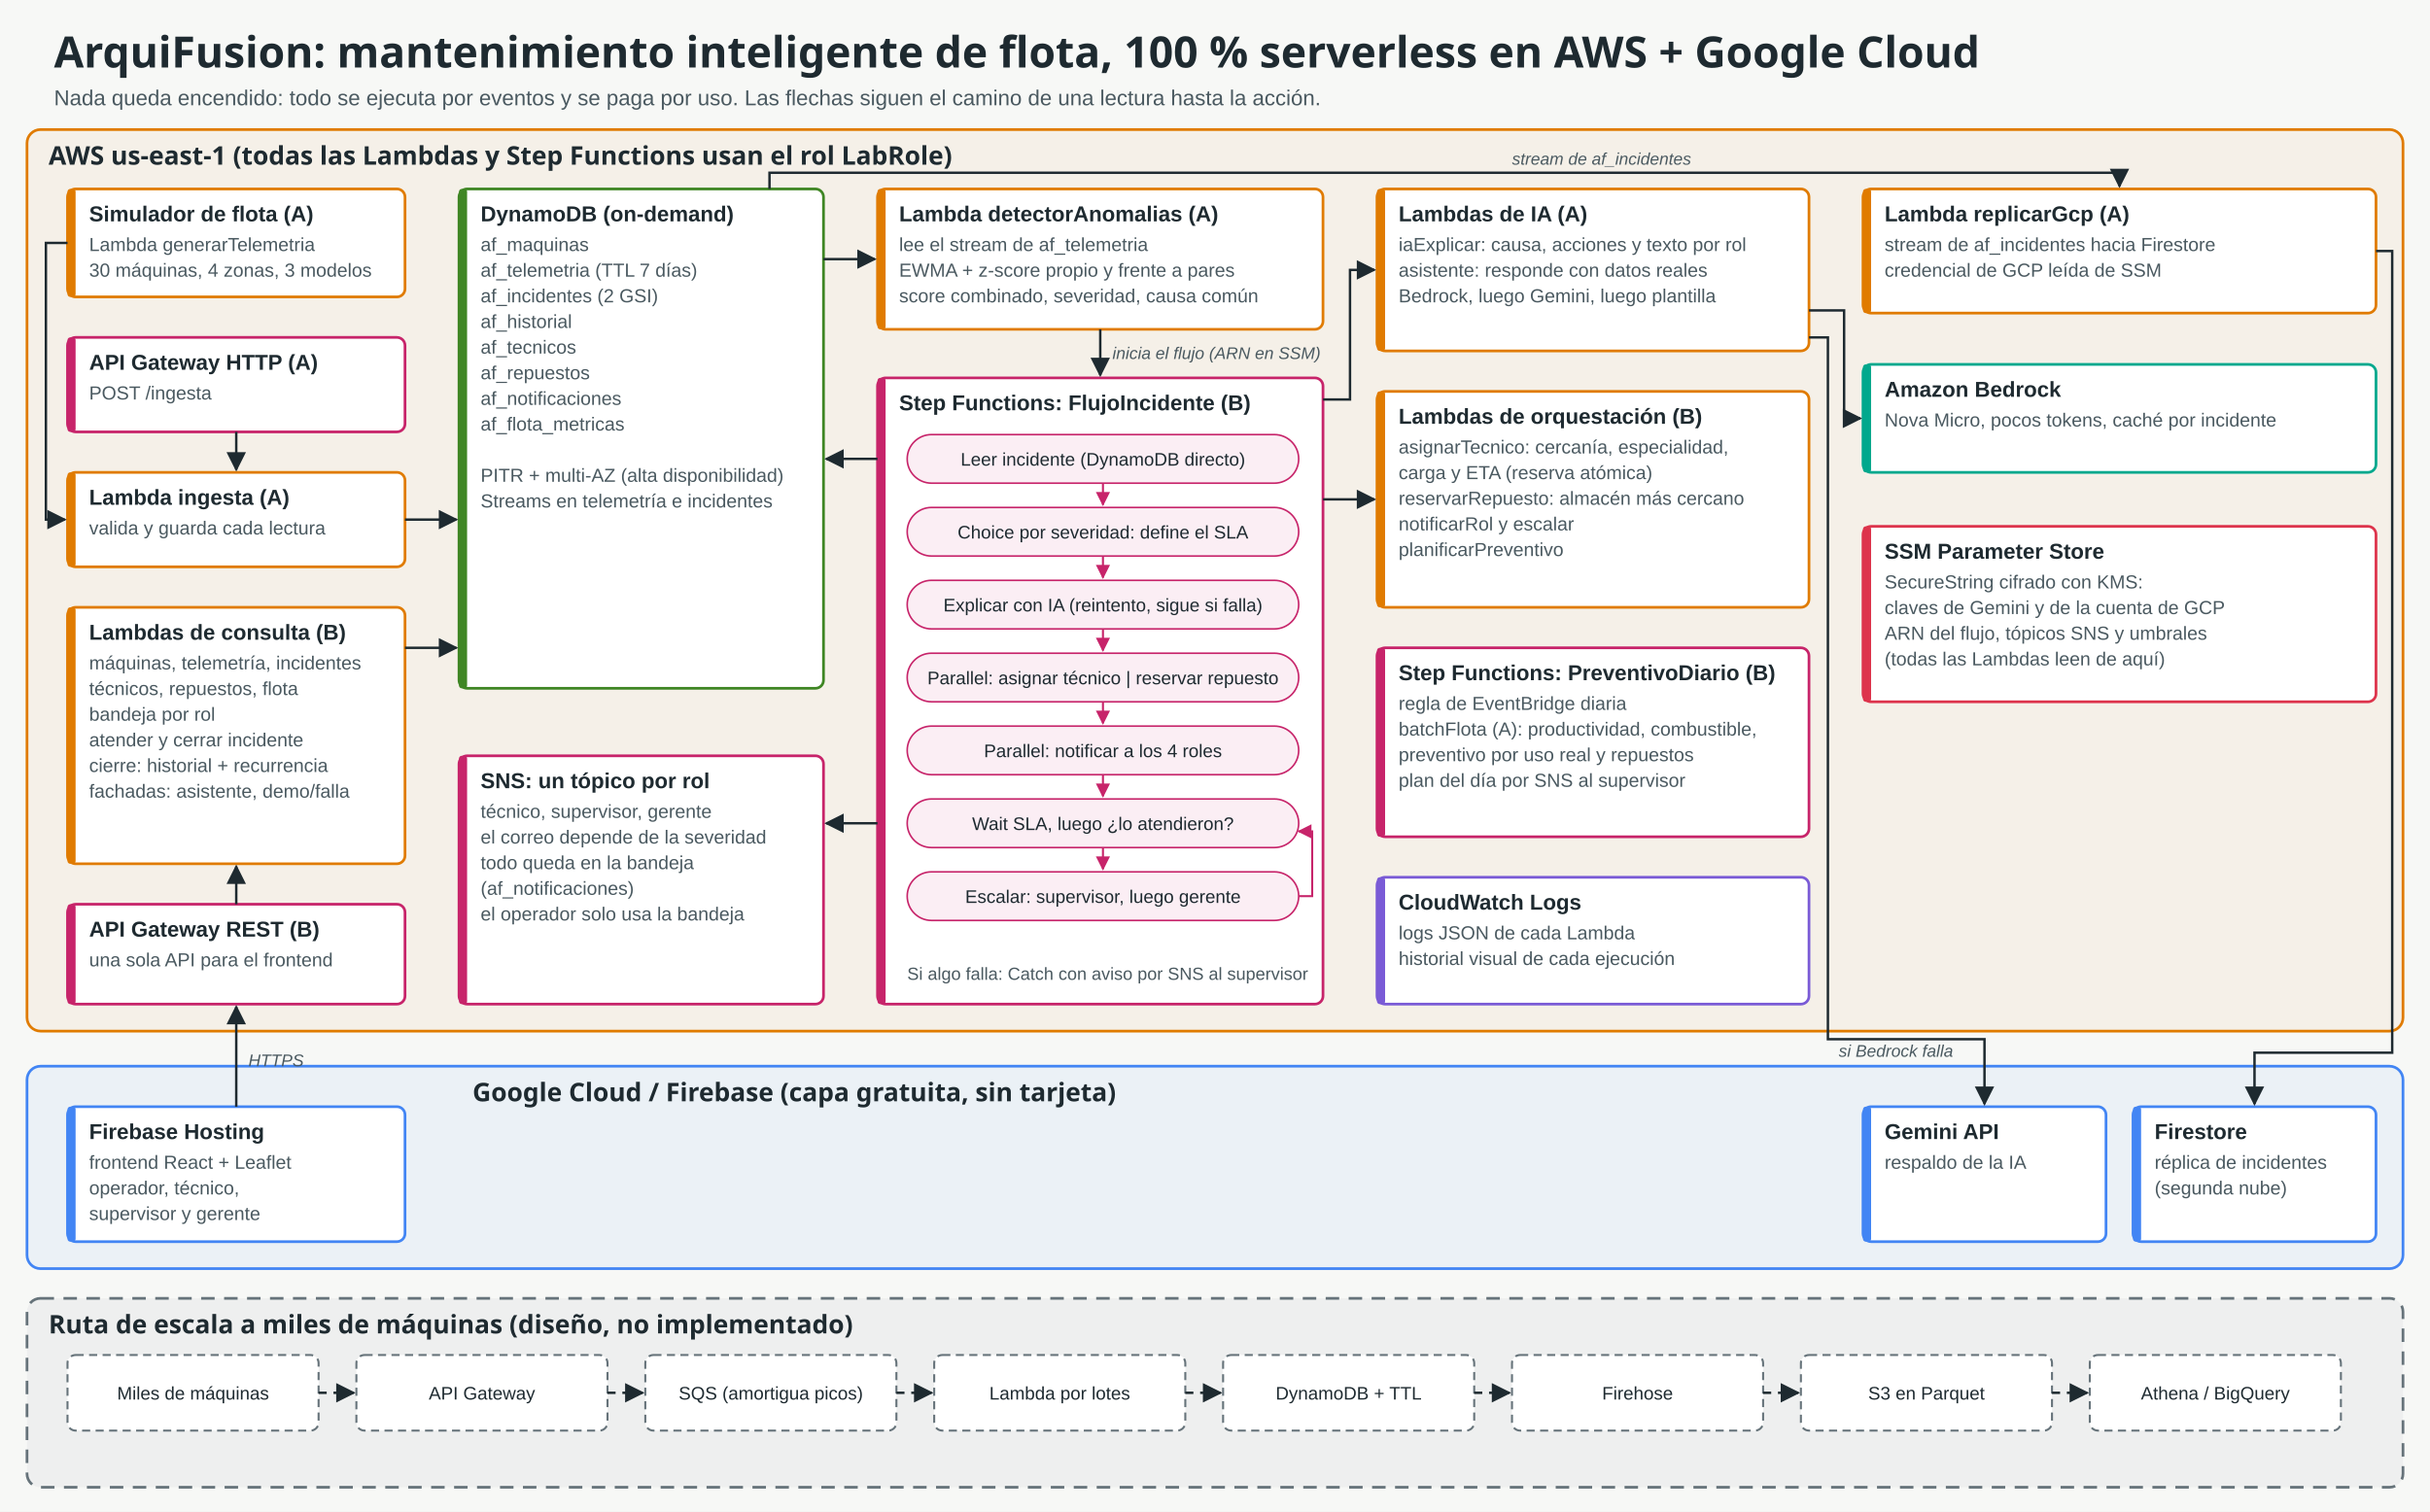
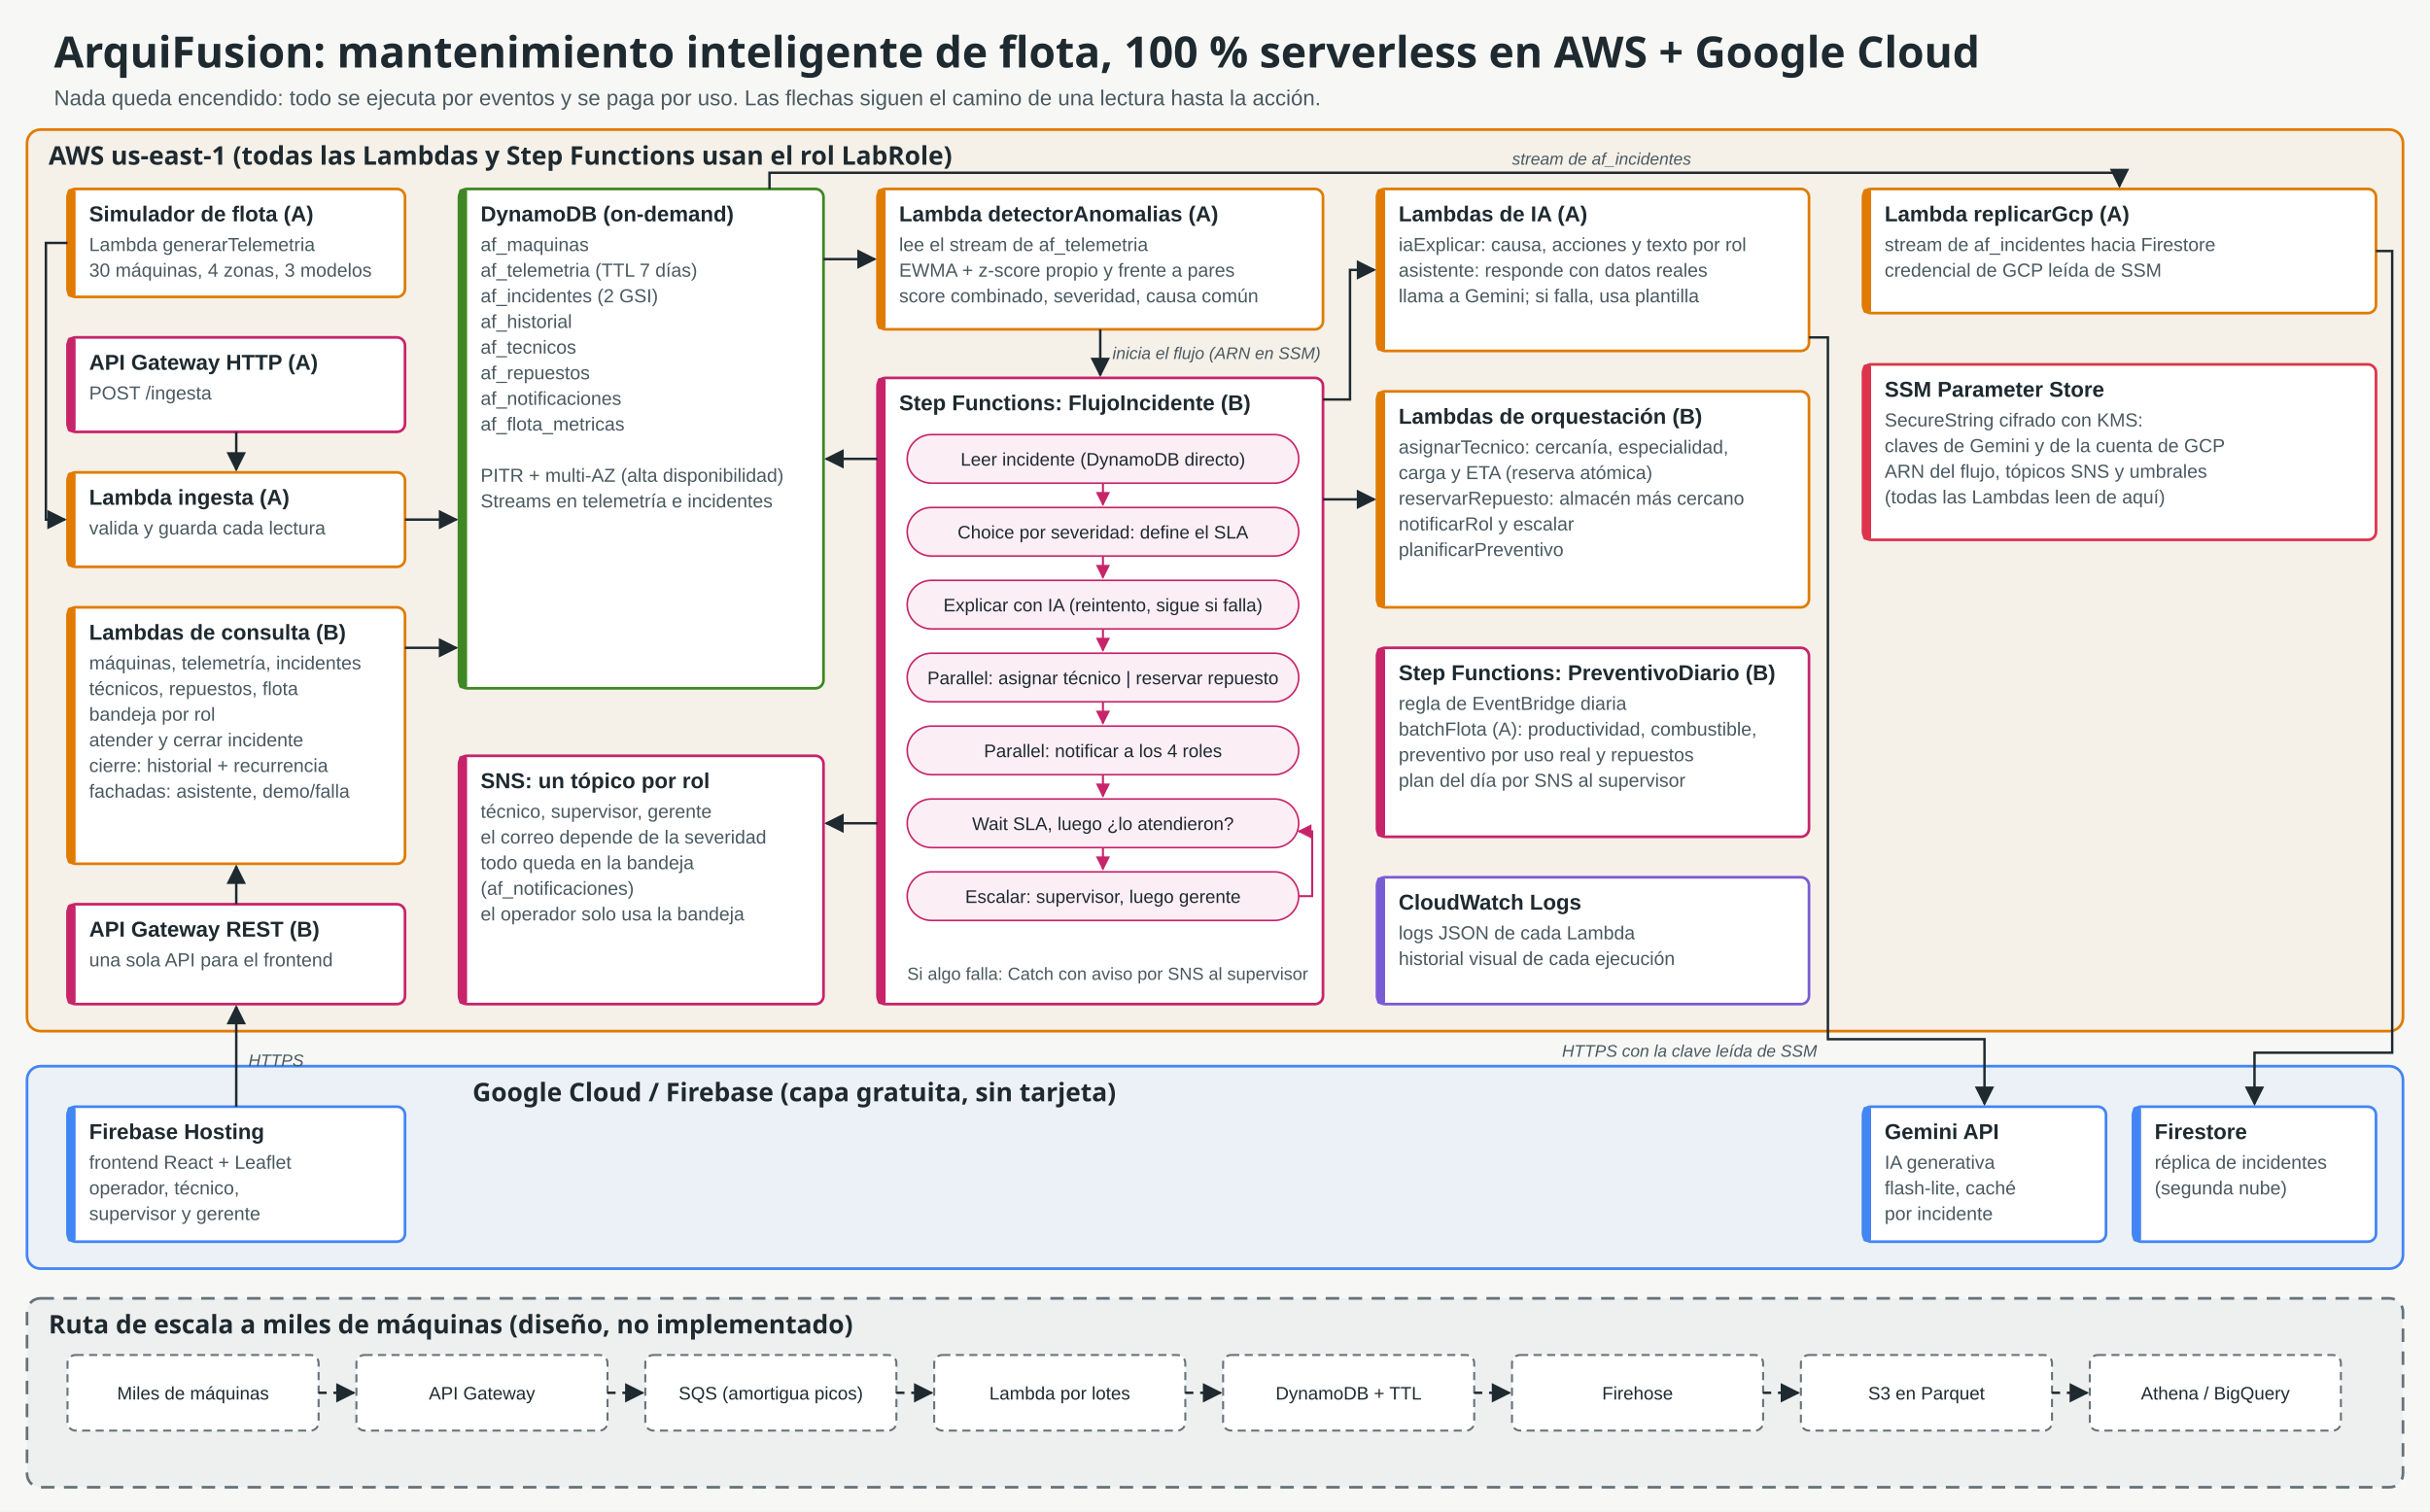
<svg xmlns="http://www.w3.org/2000/svg" width="1800" height="1120" viewBox="0 0 1800 1120">
  <defs>
    <marker id="punta" viewBox="0 0 10 10" refX="9" refY="5" markerWidth="8" markerHeight="8" orient="auto-start-reverse">
      <path d="M0,0 L10,5 L0,10 z" fill="#1e2a30" />
    </marker>
    <marker id="puntaRosa" viewBox="0 0 10 10" refX="9" refY="5" markerWidth="7" markerHeight="7" orient="auto-start-reverse">
      <path d="M0,0 L10,5 L0,10 z" fill="#C7246A" />
    </marker>
    <style>
    text { font-family: Barlow, 'Segoe UI', Arial, sans-serif; fill: #1e2a30; }
    .h { font-family: 'Barlow Condensed', 'Arial Narrow', sans-serif; font-size: 32px; font-weight: 700; }
    .s { font-size: 16px; fill: #4a5960; }
    .r { font-family: 'Barlow Condensed', 'Arial Narrow', sans-serif; font-size: 19px; font-weight: 700; }
    .t { font-size: 16px; font-weight: 600; }
    .l { fill: #4a5960; }
    .p { font-size: 13.5px; font-weight: 500; }
    .e { font-size: 12.5px; fill: #4a5960; font-style: italic; }
  </style>
  </defs>
  <rect width="1800" height="1120" fill="#f7f8f6" />
  <text x="40" y="50" class="h">ArquiFusion: mantenimiento inteligente de flota, 100 % serverless en AWS + Google Cloud</text>
  <text x="40" y="78" class="s">Nada queda encendido: todo se ejecuta por eventos y se paga por uso. Las flechas siguen el camino de una lectura hasta la acción.</text>
  <rect x="20" y="96" width="1760" height="668" rx="10" fill="#E07B00" fill-opacity=".06" stroke="#E07B00" stroke-width="2" />
  <text x="36" y="122" class="r" fill="#E07B00">AWS us-east-1 (todas las Lambdas y Step Functions usan el rol LabRole)</text>
  <rect x="20" y="790" width="1760" height="150" rx="10" fill="#4285F4" fill-opacity=".06" stroke="#4285F4" stroke-width="2" />
  <text x="350" y="816" class="r" fill="#4285F4">Google Cloud / Firebase (capa gratuita, sin tarjeta)</text>
  <rect x="20" y="962" width="1760" height="140" rx="10" fill="#66737A" fill-opacity=".06" stroke="#66737A" stroke-width="2" stroke-dasharray="10 7" />
  <text x="36" y="988" class="r" fill="#66737A">Ruta de escala a miles de máquinas (diseño, no implementado)</text>
  <rect x="50" y="140" width="250" height="80" rx="6" fill="#fff" stroke="#E07B00" stroke-width="2" />
  <rect x="50" y="140" width="6" height="80" rx="2" fill="#E07B00" />
  <text x="66" y="164" class="t">Simulador de flota (A)</text>
  <text x="66" y="186" class="l" font-size="14">Lambda generarTelemetria</text>
  <text x="66" y="205" class="l" font-size="14">30 máquinas, 4 zonas, 3 modelos</text>
  <rect x="50" y="250" width="250" height="70" rx="6" fill="#fff" stroke="#C7246A" stroke-width="2" />
  <rect x="50" y="250" width="6" height="70" rx="2" fill="#C7246A" />
  <text x="66" y="274" class="t">API Gateway HTTP (A)</text>
  <text x="66" y="296" class="l" font-size="14">POST /ingesta</text>
  <rect x="50" y="350" width="250" height="70" rx="6" fill="#fff" stroke="#E07B00" stroke-width="2" />
  <rect x="50" y="350" width="6" height="70" rx="2" fill="#E07B00" />
  <text x="66" y="374" class="t">Lambda ingesta (A)</text>
  <text x="66" y="396" class="l" font-size="14">valida y guarda cada lectura</text>
  <rect x="50" y="450" width="250" height="190" rx="6" fill="#fff" stroke="#E07B00" stroke-width="2" />
  <rect x="50" y="450" width="6" height="190" rx="2" fill="#E07B00" />
  <text x="66" y="474" class="t">Lambdas de consulta (B)</text>
  <text x="66" y="496" class="l" font-size="14">máquinas, telemetría, incidentes</text>
  <text x="66" y="515" class="l" font-size="14">técnicos, repuestos, flota</text>
  <text x="66" y="534" class="l" font-size="14">bandeja por rol</text>
  <text x="66" y="553" class="l" font-size="14">atender y cerrar incidente</text>
  <text x="66" y="572" class="l" font-size="14">cierre: historial + recurrencia</text>
  <text x="66" y="591" class="l" font-size="14">fachadas: asistente, demo/falla</text>
  <rect x="50" y="670" width="250" height="74" rx="6" fill="#fff" stroke="#C7246A" stroke-width="2" />
  <rect x="50" y="670" width="6" height="74" rx="2" fill="#C7246A" />
  <text x="66" y="694" class="t">API Gateway REST (B)</text>
  <text x="66" y="716" class="l" font-size="14">una sola API para el frontend</text>
  <rect x="340" y="140" width="270" height="370" rx="6" fill="#fff" stroke="#3F8624" stroke-width="2" />
  <rect x="340" y="140" width="6" height="370" rx="2" fill="#3F8624" />
  <text x="356" y="164" class="t">DynamoDB (on-demand)</text>
  <text x="356" y="186" class="l" font-size="14">af_maquinas</text>
  <text x="356" y="205" class="l" font-size="14">af_telemetria (TTL 7 días)</text>
  <text x="356" y="224" class="l" font-size="14">af_incidentes (2 GSI)</text>
  <text x="356" y="243" class="l" font-size="14">af_historial</text>
  <text x="356" y="262" class="l" font-size="14">af_tecnicos</text>
  <text x="356" y="281" class="l" font-size="14">af_repuestos</text>
  <text x="356" y="300" class="l" font-size="14">af_notificaciones</text>
  <text x="356" y="319" class="l" font-size="14">af_flota_metricas</text>
  <text x="356" y="338" class="l" font-size="14" />
  <text x="356" y="357" class="l" font-size="14">PITR + multi-AZ (alta disponibilidad)</text>
  <text x="356" y="376" class="l" font-size="14">Streams en telemetría e incidentes</text>
  <rect x="340" y="560" width="270" height="184" rx="6" fill="#fff" stroke="#C7246A" stroke-width="2" />
  <rect x="340" y="560" width="6" height="184" rx="2" fill="#C7246A" />
  <text x="356" y="584" class="t">SNS: un tópico por rol</text>
  <text x="356" y="606" class="l" font-size="14">técnico, supervisor, gerente</text>
  <text x="356" y="625" class="l" font-size="14">el correo depende de la severidad</text>
  <text x="356" y="644" class="l" font-size="14">todo queda en la bandeja</text>
  <text x="356" y="663" class="l" font-size="14">(af_notificaciones)</text>
  <text x="356" y="682" class="l" font-size="14">el operador solo usa la bandeja</text>
  <rect x="650" y="140" width="330" height="104" rx="6" fill="#fff" stroke="#E07B00" stroke-width="2" />
  <rect x="650" y="140" width="6" height="104" rx="2" fill="#E07B00" />
  <text x="666" y="164" class="t">Lambda detectorAnomalias (A)</text>
  <text x="666" y="186" class="l" font-size="14">lee el stream de af_telemetria</text>
  <text x="666" y="205" class="l" font-size="14">EWMA + z-score propio y frente a pares</text>
  <text x="666" y="224" class="l" font-size="14">score combinado, severidad, causa común</text>
  <rect x="650" y="280" width="330" height="464" rx="6" fill="#fff" stroke="#C7246A" stroke-width="2" />
  <rect x="650" y="280" width="6" height="464" rx="2" fill="#C7246A" />
  <text x="666" y="304" class="t">Step Functions: FlujoIncidente (B)</text>
  <rect x="672" y="322" width="290" height="36" rx="18" fill="#fbeef4" stroke="#C7246A" stroke-width="1.2" />
  <text x="817" y="345" class="p" text-anchor="middle">Leer incidente (DynamoDB directo)</text>
  <path d="M817,358 L817,374" stroke="#C7246A" stroke-width="1.5" marker-end="url(#puntaRosa)" />
  <rect x="672" y="376" width="290" height="36" rx="18" fill="#fbeef4" stroke="#C7246A" stroke-width="1.2" />
  <text x="817" y="399" class="p" text-anchor="middle">Choice por severidad: define el SLA</text>
  <path d="M817,412 L817,428" stroke="#C7246A" stroke-width="1.5" marker-end="url(#puntaRosa)" />
  <rect x="672" y="430" width="290" height="36" rx="18" fill="#fbeef4" stroke="#C7246A" stroke-width="1.2" />
  <text x="817" y="453" class="p" text-anchor="middle">Explicar con IA (reintento, sigue si falla)</text>
  <path d="M817,466 L817,482" stroke="#C7246A" stroke-width="1.5" marker-end="url(#puntaRosa)" />
  <rect x="672" y="484" width="290" height="36" rx="18" fill="#fbeef4" stroke="#C7246A" stroke-width="1.2" />
  <text x="817" y="507" class="p" text-anchor="middle">Parallel: asignar técnico | reservar repuesto</text>
  <path d="M817,520 L817,536" stroke="#C7246A" stroke-width="1.5" marker-end="url(#puntaRosa)" />
  <rect x="672" y="538" width="290" height="36" rx="18" fill="#fbeef4" stroke="#C7246A" stroke-width="1.2" />
  <text x="817" y="561" class="p" text-anchor="middle">Parallel: notificar a los 4 roles</text>
  <path d="M817,574 L817,590" stroke="#C7246A" stroke-width="1.5" marker-end="url(#puntaRosa)" />
  <rect x="672" y="592" width="290" height="36" rx="18" fill="#fbeef4" stroke="#C7246A" stroke-width="1.2" />
  <text x="817" y="615" class="p" text-anchor="middle">Wait SLA, luego ¿lo atendieron?</text>
  <path d="M817,628 L817,644" stroke="#C7246A" stroke-width="1.5" marker-end="url(#puntaRosa)" />
  <rect x="672" y="646" width="290" height="36" rx="18" fill="#fbeef4" stroke="#C7246A" stroke-width="1.2" />
  <text x="817" y="669" class="p" text-anchor="middle">Escalar: supervisor, luego gerente</text>
  <path d="M962,664 L972,664 L972,616 L962,616" fill="none" stroke="#C7246A" stroke-width="1.5" marker-end="url(#puntaRosa)" />
  <text x="672" y="726" class="l" font-size="13">Si algo falla: Catch con aviso por SNS al supervisor</text>
  <rect x="1020" y="140" width="320" height="120" rx="6" fill="#fff" stroke="#E07B00" stroke-width="2" />
  <rect x="1020" y="140" width="6" height="120" rx="2" fill="#E07B00" />
  <text x="1036" y="164" class="t">Lambdas de IA (A)</text>
  <text x="1036" y="186" class="l" font-size="14">iaExplicar: causa, acciones y texto por rol</text>
  <text x="1036" y="205" class="l" font-size="14">asistente: responde con datos reales</text>
-   <text x="1036" y="224" class="l" font-size="14">Bedrock, luego Gemini, luego plantilla</text>
+   <text x="1036" y="224" class="l" font-size="14">llama a Gemini; si falla, usa plantilla</text>
  <rect x="1020" y="290" width="320" height="160" rx="6" fill="#fff" stroke="#E07B00" stroke-width="2" />
  <rect x="1020" y="290" width="6" height="160" rx="2" fill="#E07B00" />
  <text x="1036" y="314" class="t">Lambdas de orquestación (B)</text>
  <text x="1036" y="336" class="l" font-size="14">asignarTecnico: cercanía, especialidad,</text>
  <text x="1036" y="355" class="l" font-size="14">carga y ETA (reserva atómica)</text>
  <text x="1036" y="374" class="l" font-size="14">reservarRepuesto: almacén más cercano</text>
  <text x="1036" y="393" class="l" font-size="14">notificarRol y escalar</text>
  <text x="1036" y="412" class="l" font-size="14">planificarPreventivo</text>
  <rect x="1020" y="480" width="320" height="140" rx="6" fill="#fff" stroke="#C7246A" stroke-width="2" />
  <rect x="1020" y="480" width="6" height="140" rx="2" fill="#C7246A" />
  <text x="1036" y="504" class="t">Step Functions: PreventivoDiario (B)</text>
  <text x="1036" y="526" class="l" font-size="14">regla de EventBridge diaria</text>
  <text x="1036" y="545" class="l" font-size="14">batchFlota (A): productividad, combustible,</text>
  <text x="1036" y="564" class="l" font-size="14">preventivo por uso real y repuestos</text>
  <text x="1036" y="583" class="l" font-size="14">plan del día por SNS al supervisor</text>
  <rect x="1020" y="650" width="320" height="94" rx="6" fill="#fff" stroke="#7A5BD6" stroke-width="2" />
  <rect x="1020" y="650" width="6" height="94" rx="2" fill="#7A5BD6" />
  <text x="1036" y="674" class="t">CloudWatch Logs</text>
  <text x="1036" y="696" class="l" font-size="14">logs JSON de cada Lambda</text>
  <text x="1036" y="715" class="l" font-size="14">historial visual de cada ejecución</text>
  <rect x="1380" y="140" width="380" height="92" rx="6" fill="#fff" stroke="#E07B00" stroke-width="2" />
  <rect x="1380" y="140" width="6" height="92" rx="2" fill="#E07B00" />
  <text x="1396" y="164" class="t">Lambda replicarGcp (A)</text>
  <text x="1396" y="186" class="l" font-size="14">stream de af_incidentes hacia Firestore</text>
  <text x="1396" y="205" class="l" font-size="14">credencial de GCP leída de SSM</text>
-   <rect x="1380" y="270" width="380" height="80" rx="6" fill="#fff" stroke="#01A88D" stroke-width="2" />
-   <rect x="1380" y="270" width="6" height="80" rx="2" fill="#01A88D" />
-   <text x="1396" y="294" class="t">Amazon Bedrock</text>
-   <text x="1396" y="316" class="l" font-size="14">Nova Micro, pocos tokens, caché por incidente</text>
-   <rect x="1380" y="390" width="380" height="130" rx="6" fill="#fff" stroke="#DD344C" stroke-width="2" />
-   <rect x="1380" y="390" width="6" height="130" rx="2" fill="#DD344C" />
-   <text x="1396" y="414" class="t">SSM Parameter Store</text>
-   <text x="1396" y="436" class="l" font-size="14">SecureString cifrado con KMS:</text>
-   <text x="1396" y="455" class="l" font-size="14">claves de Gemini y de la cuenta de GCP</text>
-   <text x="1396" y="474" class="l" font-size="14">ARN del flujo, tópicos SNS y umbrales</text>
-   <text x="1396" y="493" class="l" font-size="14">(todas las Lambdas leen de aquí)</text>
+   <rect x="1380" y="270" width="380" height="130" rx="6" fill="#fff" stroke="#DD344C" stroke-width="2" />
+   <rect x="1380" y="270" width="6" height="130" rx="2" fill="#DD344C" />
+   <text x="1396" y="294" class="t">SSM Parameter Store</text>
+   <text x="1396" y="316" class="l" font-size="14">SecureString cifrado con KMS:</text>
+   <text x="1396" y="335" class="l" font-size="14">claves de Gemini y de la cuenta de GCP</text>
+   <text x="1396" y="354" class="l" font-size="14">ARN del flujo, tópicos SNS y umbrales</text>
+   <text x="1396" y="373" class="l" font-size="14">(todas las Lambdas leen de aquí)</text>
  <rect x="50" y="820" width="250" height="100" rx="6" fill="#fff" stroke="#4285F4" stroke-width="2" />
  <rect x="50" y="820" width="6" height="100" rx="2" fill="#4285F4" />
  <text x="66" y="844" class="t">Firebase Hosting</text>
  <text x="66" y="866" class="l" font-size="14">frontend React + Leaflet</text>
  <text x="66" y="885" class="l" font-size="14">operador, técnico,</text>
  <text x="66" y="904" class="l" font-size="14">supervisor y gerente</text>
  <rect x="1380" y="820" width="180" height="100" rx="6" fill="#fff" stroke="#4285F4" stroke-width="2" />
  <rect x="1380" y="820" width="6" height="100" rx="2" fill="#4285F4" />
  <text x="1396" y="844" class="t">Gemini API</text>
-   <text x="1396" y="866" class="l" font-size="14">respaldo de la IA</text>
+   <text x="1396" y="866" class="l" font-size="14">IA generativa</text>
+   <text x="1396" y="885" class="l" font-size="14">flash-lite, caché</text>
+   <text x="1396" y="904" class="l" font-size="14">por incidente</text>
  <rect x="1580" y="820" width="180" height="100" rx="6" fill="#fff" stroke="#4285F4" stroke-width="2" />
  <rect x="1580" y="820" width="6" height="100" rx="2" fill="#4285F4" />
  <text x="1596" y="844" class="t">Firestore</text>
  <text x="1596" y="866" class="l" font-size="14">réplica de incidentes</text>
  <text x="1596" y="885" class="l" font-size="14">(segunda nube)</text>
  <rect x="50" y="1004" width="186" height="56" rx="6" fill="#fff" stroke="#66737A" stroke-width="1.5" stroke-dasharray="6 4" />
  <text x="143" y="1037" class="p" text-anchor="middle">Miles de máquinas</text>
  <path d="M236,1032 L262,1032" fill="none" stroke="#1e2a30" stroke-width="1.8" stroke-dasharray="6 5" marker-end="url(#punta)" />
  <rect x="264" y="1004" width="186" height="56" rx="6" fill="#fff" stroke="#66737A" stroke-width="1.5" stroke-dasharray="6 4" />
  <text x="357" y="1037" class="p" text-anchor="middle">API Gateway</text>
  <path d="M450,1032 L476,1032" fill="none" stroke="#1e2a30" stroke-width="1.8" stroke-dasharray="6 5" marker-end="url(#punta)" />
  <rect x="478" y="1004" width="186" height="56" rx="6" fill="#fff" stroke="#66737A" stroke-width="1.5" stroke-dasharray="6 4" />
  <text x="571" y="1037" class="p" text-anchor="middle">SQS (amortigua picos)</text>
  <path d="M664,1032 L690,1032" fill="none" stroke="#1e2a30" stroke-width="1.8" stroke-dasharray="6 5" marker-end="url(#punta)" />
  <rect x="692" y="1004" width="186" height="56" rx="6" fill="#fff" stroke="#66737A" stroke-width="1.5" stroke-dasharray="6 4" />
  <text x="785" y="1037" class="p" text-anchor="middle">Lambda por lotes</text>
  <path d="M878,1032 L904,1032" fill="none" stroke="#1e2a30" stroke-width="1.8" stroke-dasharray="6 5" marker-end="url(#punta)" />
  <rect x="906" y="1004" width="186" height="56" rx="6" fill="#fff" stroke="#66737A" stroke-width="1.5" stroke-dasharray="6 4" />
  <text x="999" y="1037" class="p" text-anchor="middle">DynamoDB + TTL</text>
  <path d="M1092,1032 L1118,1032" fill="none" stroke="#1e2a30" stroke-width="1.8" stroke-dasharray="6 5" marker-end="url(#punta)" />
  <rect x="1120" y="1004" width="186" height="56" rx="6" fill="#fff" stroke="#66737A" stroke-width="1.5" stroke-dasharray="6 4" />
  <text x="1213" y="1037" class="p" text-anchor="middle">Firehose</text>
  <path d="M1306,1032 L1332,1032" fill="none" stroke="#1e2a30" stroke-width="1.8" stroke-dasharray="6 5" marker-end="url(#punta)" />
  <rect x="1334" y="1004" width="186" height="56" rx="6" fill="#fff" stroke="#66737A" stroke-width="1.5" stroke-dasharray="6 4" />
  <text x="1427" y="1037" class="p" text-anchor="middle">S3 en Parquet</text>
  <path d="M1520,1032 L1546,1032" fill="none" stroke="#1e2a30" stroke-width="1.8" stroke-dasharray="6 5" marker-end="url(#punta)" />
  <rect x="1548" y="1004" width="186" height="56" rx="6" fill="#fff" stroke="#66737A" stroke-width="1.5" stroke-dasharray="6 4" />
  <text x="1641" y="1037" class="p" text-anchor="middle">Athena / BigQuery</text>
  <path d="M50,180 L34,180 L34,385 L48,385" fill="none" stroke="#1e2a30" stroke-width="1.8" marker-end="url(#punta)" />
  <path d="M175,320 L175,348" fill="none" stroke="#1e2a30" stroke-width="1.8" marker-end="url(#punta)" />
  <path d="M300,385 L338,385" fill="none" stroke="#1e2a30" stroke-width="1.8" marker-end="url(#punta)" />
  <path d="M610,192 L648,192" fill="none" stroke="#1e2a30" stroke-width="1.8" marker-end="url(#punta)" />
  <path d="M815,244 L815,278" fill="none" stroke="#1e2a30" stroke-width="1.8" marker-end="url(#punta)" />
  <text x="824" y="266" class="e" text-anchor="start">inicia el flujo (ARN en SSM)</text>
  <path d="M650,340 L612,340" fill="none" stroke="#1e2a30" stroke-width="1.8" marker-end="url(#punta)" />
  <path d="M980,296 L1000,296 L1000,200 L1018,200" fill="none" stroke="#1e2a30" stroke-width="1.8" marker-end="url(#punta)" />
  <path d="M980,370 L1018,370" fill="none" stroke="#1e2a30" stroke-width="1.8" marker-end="url(#punta)" />
  <path d="M650,610 L612,610" fill="none" stroke="#1e2a30" stroke-width="1.8" marker-end="url(#punta)" />
-   <path d="M1340,230 L1366,230 L1366,310 L1378,310" fill="none" stroke="#1e2a30" stroke-width="1.8" marker-end="url(#punta)" />
  <path d="M1340,250 L1354,250 L1354,770 L1470,770 L1470,818" fill="none" stroke="#1e2a30" stroke-width="1.8" marker-end="url(#punta)" />
-   <text x="1362" y="783" class="e" text-anchor="start">si Bedrock falla</text>
+   <text x="1346" y="783" class="e" text-anchor="end">HTTPS con la clave leída de SSM</text>
  <path d="M570,140 L570,128 L1570,128 L1570,138" fill="none" stroke="#1e2a30" stroke-width="1.8" marker-end="url(#punta)" />
  <text x="1120" y="122" class="e" text-anchor="start">stream de af_incidentes</text>
  <path d="M1760,186 L1772,186 L1772,780 L1670,780 L1670,818" fill="none" stroke="#1e2a30" stroke-width="1.8" marker-end="url(#punta)" />
  <path d="M175,820 L175,746" fill="none" stroke="#1e2a30" stroke-width="1.8" marker-end="url(#punta)" />
  <text x="184" y="790" class="e" text-anchor="start">HTTPS</text>
  <path d="M175,670 L175,642" fill="none" stroke="#1e2a30" stroke-width="1.8" marker-end="url(#punta)" />
  <path d="M300,480 L338,480" fill="none" stroke="#1e2a30" stroke-width="1.8" marker-end="url(#punta)" />
</svg>
